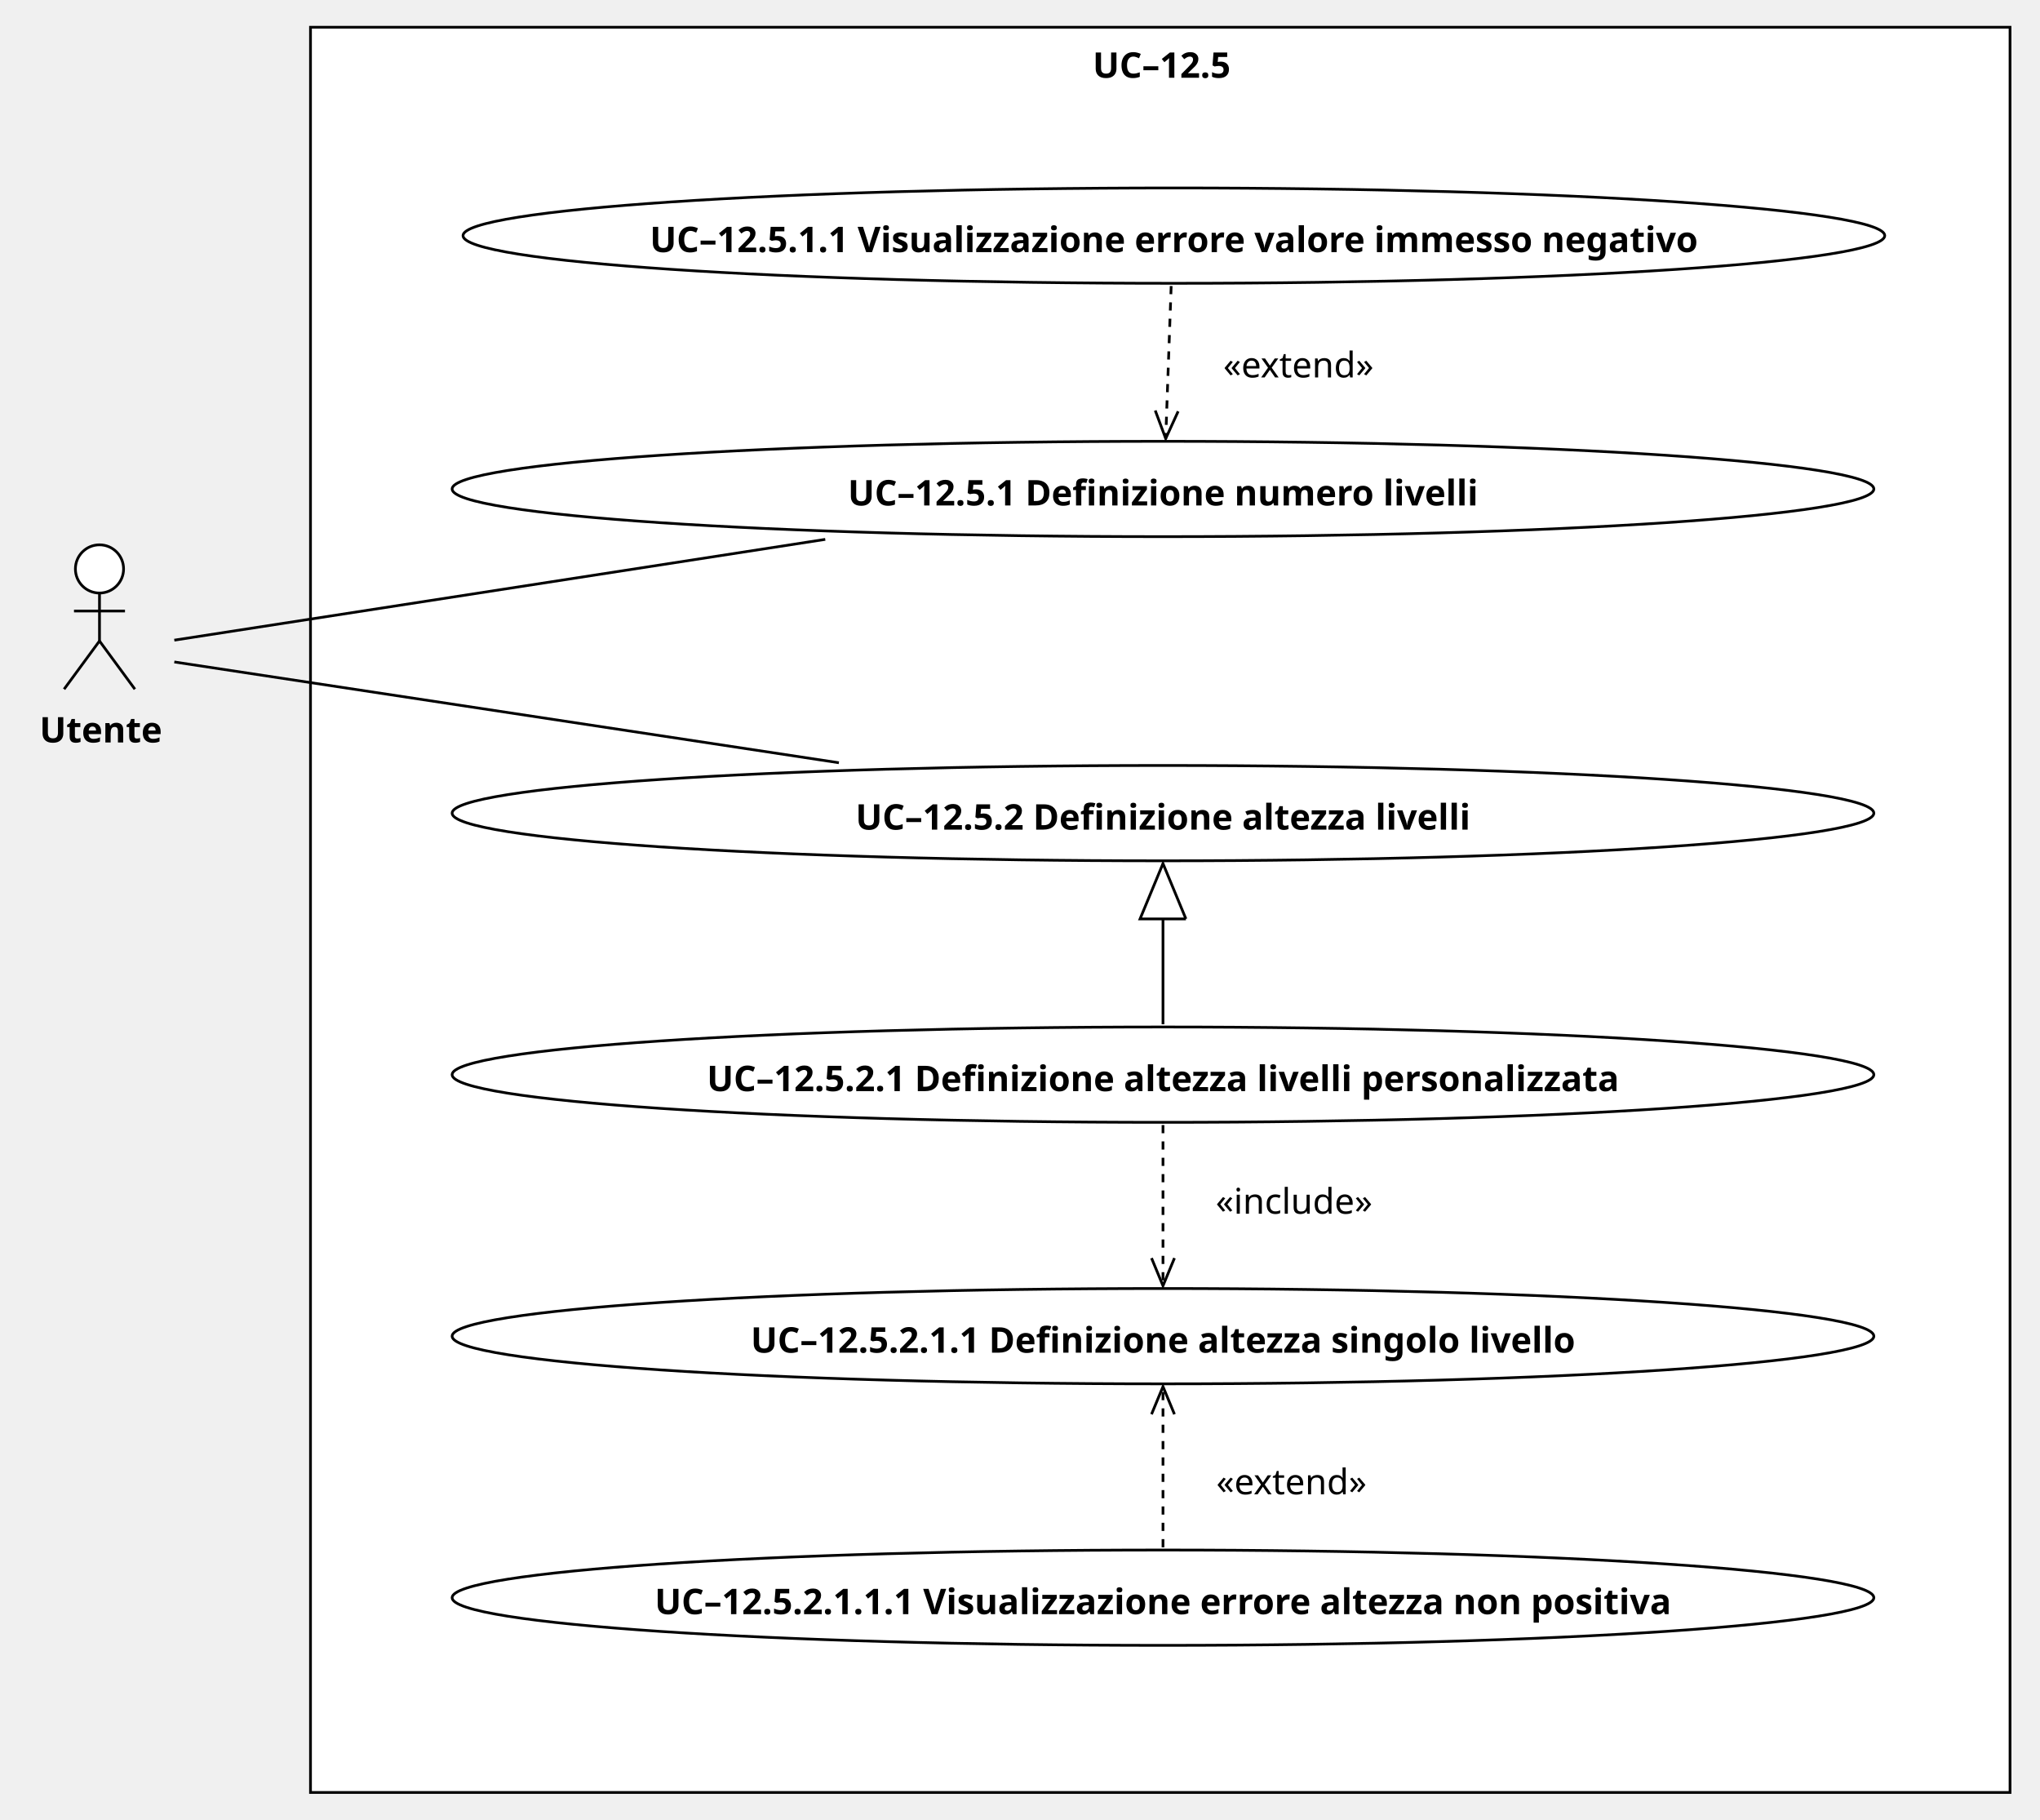
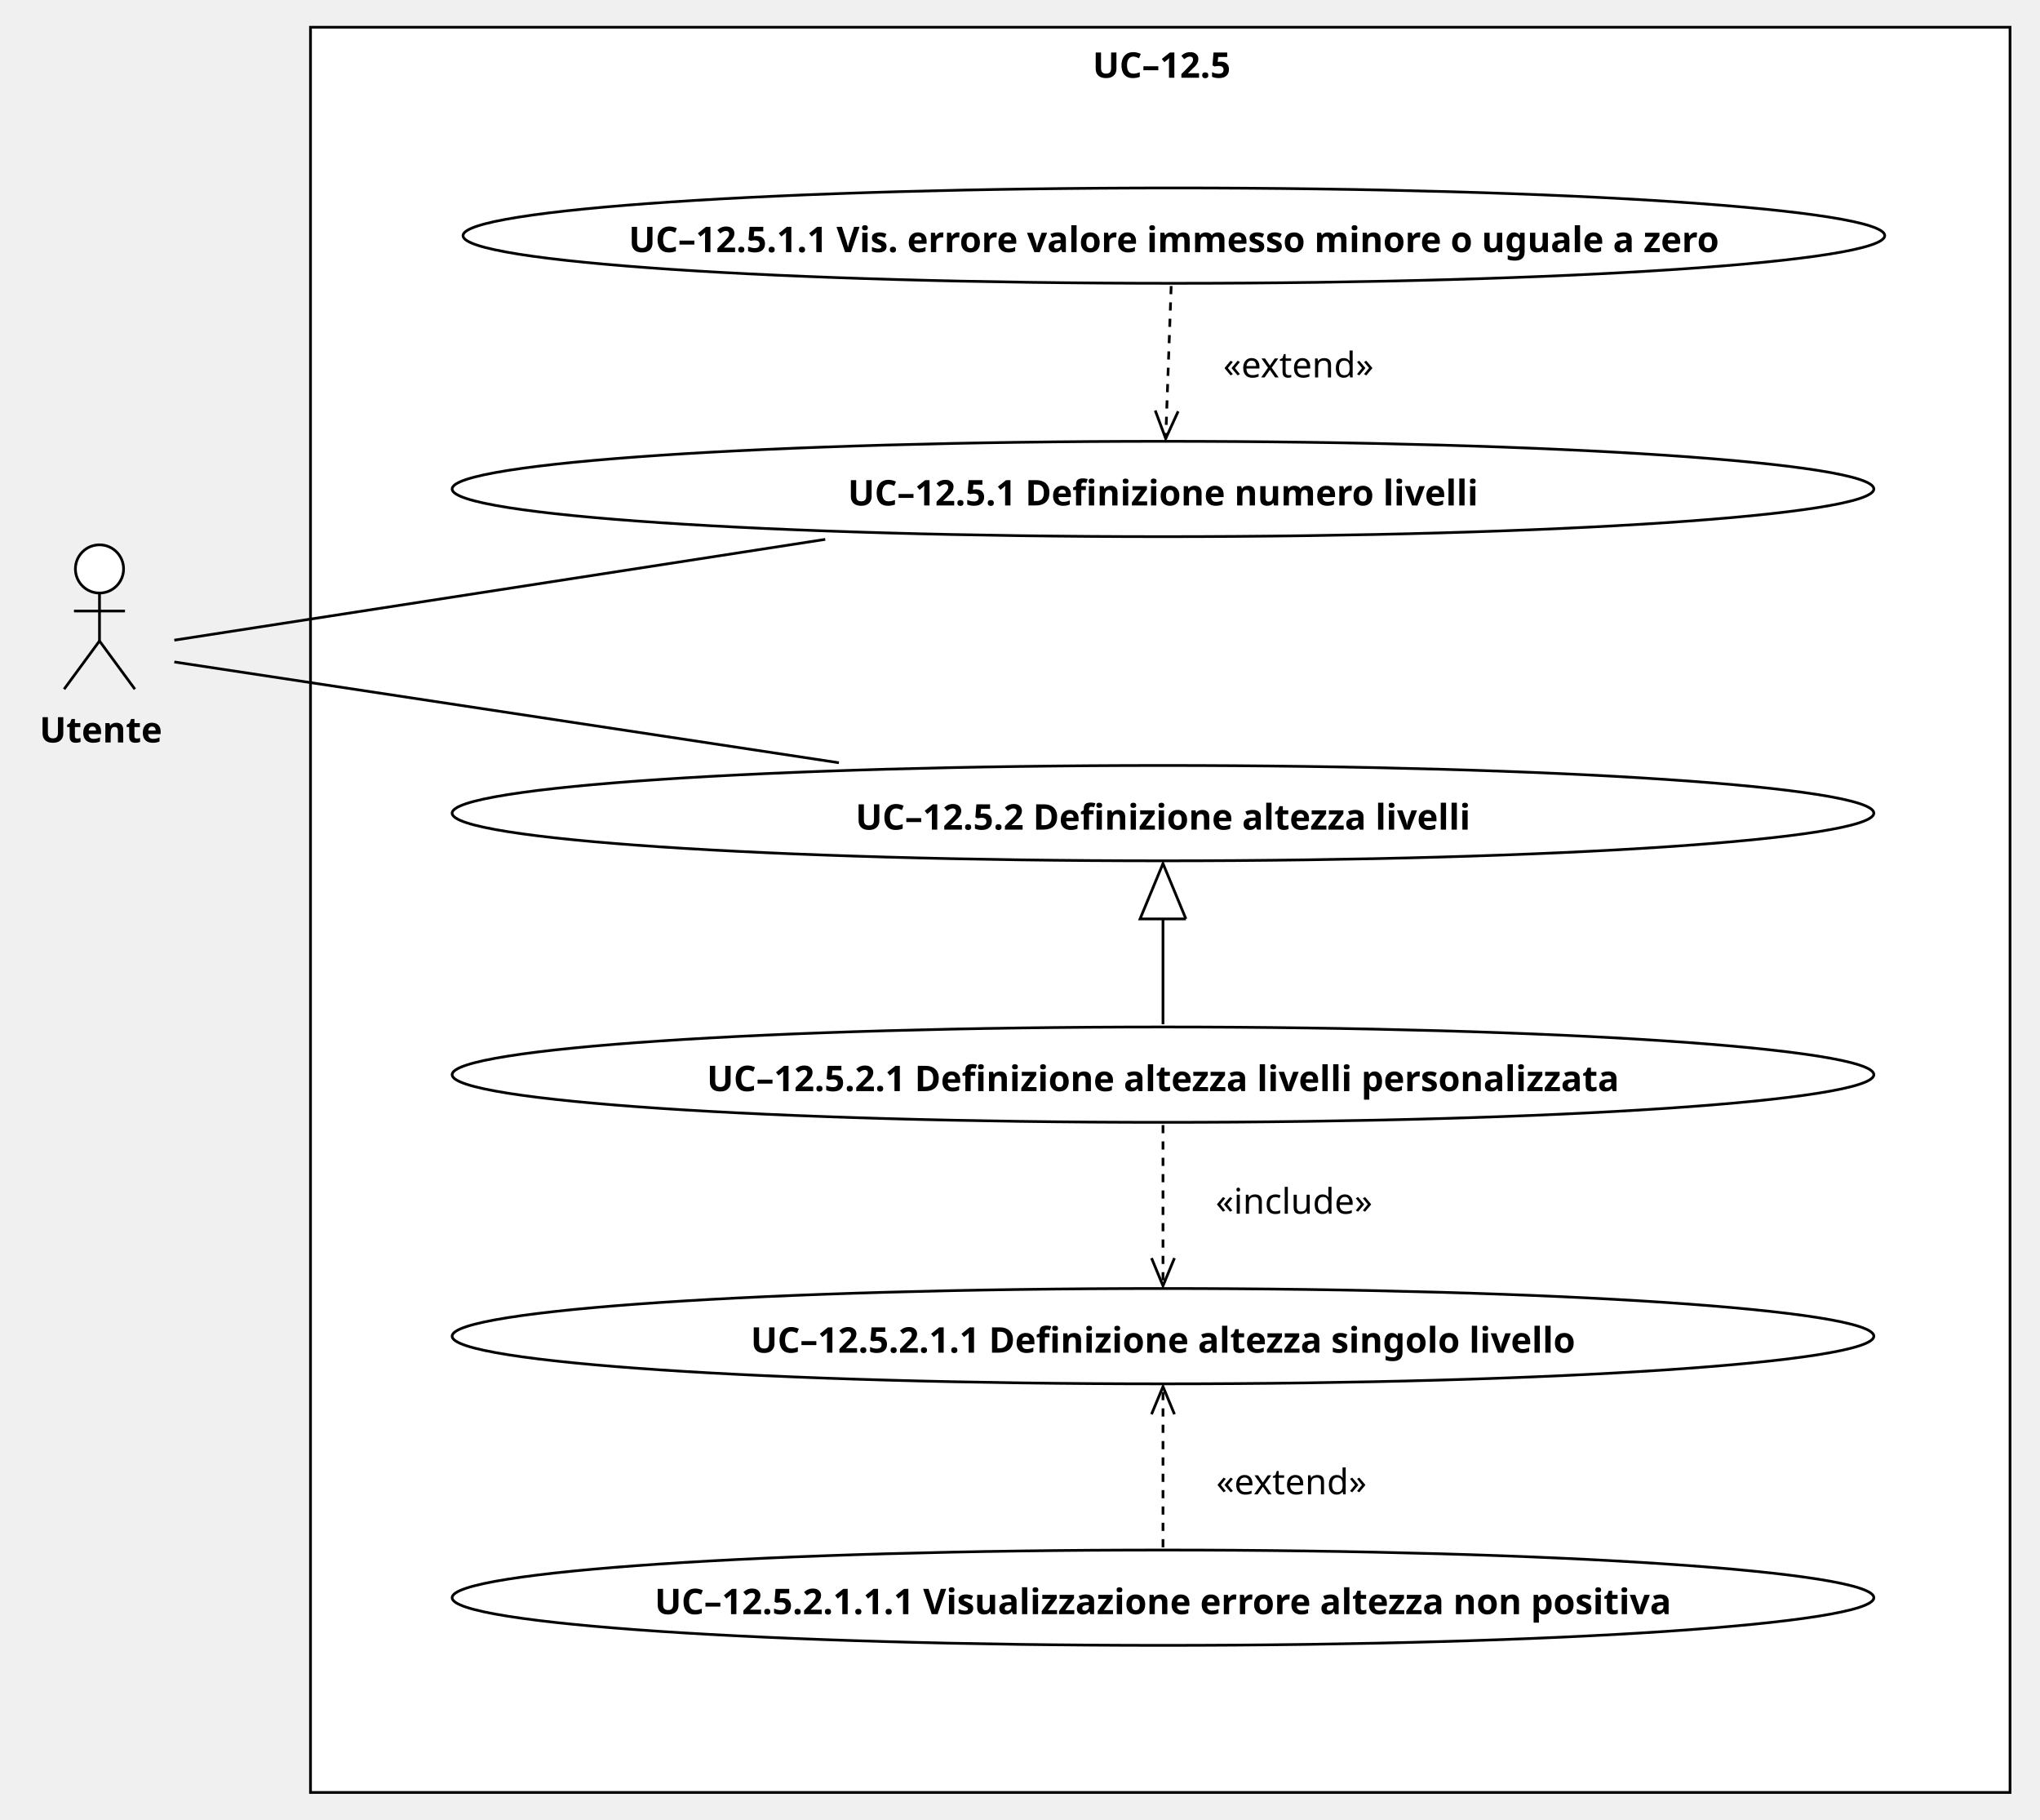
<svg xmlns="http://www.w3.org/2000/svg" version="1.1" width="749" height="668">
  <defs />
  <g>
    <g>
      <rect fill="#ffffff" stroke="none" x="192" y="72" width="624" height="648" transform="matrix(1 0 0 1 -78 -62)" />
    </g>
    <g>
      <path fill="none" stroke="#000000" paint-order="fill stroke markers" d=" M 114 10 L 738 10 L 738 658 L 114 658 L 114 10 Z Z" stroke-miterlimit="10" stroke-dasharray="" />
    </g>
    <g>
      <g>
        <path fill="none" stroke="none" />
        <text fill="#000000" stroke="none" font-family="currentFont" font-size="13px" font-style="normal" font-weight="bold" text-decoration="undefined" x="504.5" y="85.5" text-anchor="middle" dominant-baseline="central" transform="matrix(1 0 0 1 -78 -62)">UC–12.5</text>
      </g>
    </g>
    <g>
      <path fill="#ffffff" stroke="none" paint-order="stroke fill markers" d=" M 166 179.5 C 166 169.835 282.854 162 427 162 C 571.146 162 688 169.835 688 179.5 C 688 189.165 571.146 197 427 197 C 282.854 197 166 189.165 166 179.5 Z" />
    </g>
    <g>
      <path fill="none" stroke="#000000" paint-order="fill stroke markers" d=" M 166 179.5 C 166 169.835 282.854 162 427 162 C 571.146 162 688 169.835 688 179.5 C 688 189.165 571.146 197 427 197 C 282.854 197 166 189.165 166 179.5 Z" stroke-miterlimit="10" stroke-dasharray="" />
    </g>
    <g>
      <g>
        <path fill="none" stroke="none" />
        <text fill="#000000" stroke="none" font-family="currentFont" font-size="13px" font-style="normal" font-weight="bold" text-decoration="undefined" x="505" y="242.5" text-anchor="middle" dominant-baseline="central" transform="matrix(1 0 0 1 -78 -62)">UC–12.5.1 Definizione numero livelli</text>
      </g>
    </g>
    <g>
      <path fill="#ffffff" stroke="none" paint-order="stroke fill markers" d=" M 166 298.5 C 166 288.835 282.854 281 427 281 C 571.146 281 688 288.835 688 298.5 C 688 308.165 571.146 316 427 316 C 282.854 316 166 308.165 166 298.5 Z" />
    </g>
    <g>
      <path fill="none" stroke="#000000" paint-order="fill stroke markers" d=" M 166 298.5 C 166 288.835 282.854 281 427 281 C 571.146 281 688 288.835 688 298.5 C 688 308.165 571.146 316 427 316 C 282.854 316 166 308.165 166 298.5 Z" stroke-miterlimit="10" stroke-dasharray="" />
    </g>
    <g>
      <g>
        <path fill="none" stroke="none" />
        <text fill="#000000" stroke="none" font-family="currentFont" font-size="13px" font-style="normal" font-weight="bold" text-decoration="undefined" x="505" y="361.5" text-anchor="middle" dominant-baseline="central" transform="matrix(1 0 0 1 -78 -62)">UC–12.5.2 Definizione altezza livelli</text>
      </g>
    </g>
    <g>
      <path fill="#ffffff" stroke="none" paint-order="stroke fill markers" d=" M 166 394.5 C 166 384.835 282.854 377 427 377 C 571.146 377 688 384.835 688 394.5 C 688 404.165 571.146 412 427 412 C 282.854 412 166 404.165 166 394.5 Z" />
    </g>
    <g>
      <path fill="none" stroke="#000000" paint-order="fill stroke markers" d=" M 166 394.5 C 166 384.835 282.854 377 427 377 C 571.146 377 688 384.835 688 394.5 C 688 404.165 571.146 412 427 412 C 282.854 412 166 404.165 166 394.5 Z" stroke-miterlimit="10" stroke-dasharray="" />
    </g>
    <g>
      <g>
        <path fill="none" stroke="none" />
        <text fill="#000000" stroke="none" font-family="currentFont" font-size="13px" font-style="normal" font-weight="bold" text-decoration="undefined" x="505" y="457.5" text-anchor="middle" dominant-baseline="central" transform="matrix(1 0 0 1 -78 -62)">UC–12.5.2.1 Definizione altezza livelli personalizzata</text>
      </g>
    </g>
    <g>
      <path fill="#ffffff" stroke="none" paint-order="stroke fill markers" d=" M 166 490.5 C 166 480.835 282.854 473 427 473 C 571.146 473 688 480.835 688 490.5 C 688 500.165 571.146 508 427 508 C 282.854 508 166 500.165 166 490.5 Z" />
    </g>
    <g>
      <path fill="none" stroke="#000000" paint-order="fill stroke markers" d=" M 166 490.5 C 166 480.835 282.854 473 427 473 C 571.146 473 688 480.835 688 490.5 C 688 500.165 571.146 508 427 508 C 282.854 508 166 500.165 166 490.5 Z" stroke-miterlimit="10" stroke-dasharray="" />
    </g>
    <g>
      <g>
        <path fill="none" stroke="none" />
        <text fill="#000000" stroke="none" font-family="currentFont" font-size="13px" font-style="normal" font-weight="bold" text-decoration="undefined" x="505" y="553.5" text-anchor="middle" dominant-baseline="central" transform="matrix(1 0 0 1 -78 -62)">UC–12.5.2.1.1 Definizione altezza singolo livello</text>
      </g>
    </g>
    <g>
      <path fill="#ffffff" stroke="none" paint-order="stroke fill markers" d=" M 166 586.5 C 166 576.835 282.854 569 427 569 C 571.146 569 688 576.835 688 586.5 C 688 596.165 571.146 604 427 604 C 282.854 604 166 596.165 166 586.5 Z" />
    </g>
    <g>
      <path fill="none" stroke="#000000" paint-order="fill stroke markers" d=" M 166 586.5 C 166 576.835 282.854 569 427 569 C 571.146 569 688 576.835 688 586.5 C 688 596.165 571.146 604 427 604 C 282.854 604 166 596.165 166 586.5 Z" stroke-miterlimit="10" stroke-dasharray="" />
    </g>
    <g>
      <g>
        <path fill="none" stroke="none" />
        <text fill="#000000" stroke="none" font-family="currentFont" font-size="13px" font-style="normal" font-weight="bold" text-decoration="undefined" x="505" y="649.5" text-anchor="middle" dominant-baseline="central" transform="matrix(1 0 0 1 -78 -62)">UC–12.5.2.1.1.1 Visualizzazione errore altezza non positiva</text>
      </g>
    </g>
    <g>
      <path fill="#ffffff" stroke="none" paint-order="stroke fill markers" d=" M 27.689 208.85 C 27.689 203.962 31.647 200 36.529 200 C 41.411 200 45.369 203.962 45.369 208.85 C 45.369 213.738 41.411 217.7 36.529 217.7 C 31.647 217.7 27.689 213.738 27.689 208.85 Z" />
    </g>
    <g>
      <path fill="none" stroke="#000000" paint-order="fill stroke markers" d=" M 27.689 208.85 C 27.689 203.962 31.647 200 36.529 200 C 41.411 200 45.369 203.962 45.369 208.85 C 45.369 213.738 41.411 217.7 36.529 217.7 C 31.647 217.7 27.689 213.738 27.689 208.85 Z" stroke-miterlimit="10" stroke-dasharray="" />
    </g>
    <g>
      <path fill="none" stroke="#000000" paint-order="fill stroke markers" d=" M 36.529 217.7 L 36.529 235.3" stroke-miterlimit="10" stroke-dasharray="" />
    </g>
    <g>
      <path fill="none" stroke="#000000" paint-order="fill stroke markers" d=" M 27.169 224.3 L 45.889 224.3" stroke-miterlimit="10" stroke-dasharray="" />
    </g>
    <g>
      <path fill="none" stroke="#000000" paint-order="fill stroke markers" d=" M 36.529 235.3 L 23.529 253" stroke-miterlimit="10" stroke-dasharray="" />
    </g>
    <g>
      <path fill="none" stroke="#000000" paint-order="fill stroke markers" d=" M 36.529 235.3 L 49.529 253" stroke-miterlimit="10" stroke-dasharray="" />
    </g>
    <g>
      <g>
        <path fill="none" stroke="none" />
        <text fill="#000000" stroke="none" font-family="currentFont" font-size="13px" font-style="normal" font-weight="bold" text-decoration="undefined" x="115.029" y="329.5" text-anchor="middle" dominant-baseline="central" transform="matrix(1 0 0 1 -78 -62)">Utente</text>
      </g>
    </g>
    <g>
      <path fill="none" stroke="#000000" paint-order="fill stroke markers" d=" M 303 198 L 64 235" stroke-miterlimit="10" stroke-dasharray="" />
    </g>
    <g>
      <path fill="none" stroke="#000000" paint-order="fill stroke markers" d=" M 64 243 L 308 280" stroke-miterlimit="10" stroke-dasharray="" />
    </g>
    <g>
      <path fill="none" stroke="#000000" paint-order="fill stroke markers" d=" M 427 376 L 427 317" stroke-miterlimit="10" stroke-dasharray="" />
    </g>
    <g>
      <path fill="#FFFFFF" stroke="none" paint-order="stroke fill markers" d=" M 435.419 337.325 L 427 317 L 418.581 337.325" />
    </g>
    <g>
      <path fill="none" stroke="#000000" paint-order="fill stroke markers" d=" M 435.419 337.325 L 427 317 L 418.581 337.325 L 435.419 337.325" stroke-miterlimit="10" stroke-dasharray="" />
    </g>
    <g>
      <path fill="none" stroke="#000000" paint-order="fill stroke markers" d=" M 427 413 L 427 472" stroke-miterlimit="10" stroke-dasharray="3" />
    </g>
    <g>
      <path fill="none" stroke="#000000" paint-order="fill stroke markers" d=" M 422.79 461.837 L 427 472 L 431.21 461.837" stroke-miterlimit="10" stroke-dasharray="" />
    </g>
    <g>
      <rect fill="#ffffff" stroke="none" x="524" y="496" width="58.26" height="13" transform="matrix(1 0 0 1 -78 -62)" />
    </g>
    <g>
      <g>
        <path fill="none" stroke="none" />
        <text fill="#000000" stroke="none" font-family="currentFont" font-size="13px" font-style="normal" font-weight="normal" text-decoration="undefined" x="553.13" y="502.5" text-anchor="middle" dominant-baseline="central" transform="matrix(1 0 0 1 -78 -62)">«include»</text>
      </g>
    </g>
    <g>
      <path fill="none" stroke="#000000" paint-order="fill stroke markers" d=" M 427 568 L 427 509" stroke-miterlimit="10" stroke-dasharray="3" />
    </g>
    <g>
      <path fill="none" stroke="#000000" paint-order="fill stroke markers" d=" M 431.21 519.163 L 427 509 L 422.79 519.163" stroke-miterlimit="10" stroke-dasharray="" />
    </g>
    <g>
      <rect fill="#ffffff" stroke="none" x="524" y="599" width="56.34" height="13" transform="matrix(1 0 0 1 -78 -62)" />
    </g>
    <g>
      <g>
        <path fill="none" stroke="none" />
        <text fill="#000000" stroke="none" font-family="currentFont" font-size="13px" font-style="normal" font-weight="normal" text-decoration="undefined" x="552.17" y="605.5" text-anchor="middle" dominant-baseline="central" transform="matrix(1 0 0 1 -78 -62)">«extend»</text>
      </g>
    </g>
    <g>
      <path fill="#ffffff" stroke="none" paint-order="stroke fill markers" d=" M 170 86.5 C 170 76.835 286.854 69 431 69 C 575.146 69 692 76.835 692 86.5 C 692 96.165 575.146 104 431 104 C 286.854 104 170 96.165 170 86.5 Z" />
    </g>
    <g>
      <path fill="none" stroke="#000000" paint-order="fill stroke markers" d=" M 170 86.5 C 170 76.835 286.854 69 431 69 C 575.146 69 692 76.835 692 86.5 C 692 96.165 575.146 104 431 104 C 286.854 104 170 96.165 170 86.5 Z" stroke-miterlimit="10" stroke-dasharray="" />
    </g>
    <g>
      <g>
        <path fill="none" stroke="none" />
-         <text fill="#000000" stroke="none" font-family="currentFont" font-size="13px" font-style="normal" font-weight="bold" text-decoration="undefined" x="509" y="149.5" text-anchor="middle" dominant-baseline="central" transform="matrix(1 0 0 1 -78 -62)">UC–12.5.1.1 Visualizzazione errore valore immesso negativo</text>
+         <text fill="#000000" stroke="none" font-family="currentFont" font-size="13px" font-style="normal" font-weight="bold" text-decoration="undefined" x="509" y="149.5" text-anchor="middle" dominant-baseline="central" transform="matrix(1 0 0 1 -78 -62)">UC–12.5.1.1 Vis. errore valore immesso minore o uguale a zero</text>
      </g>
    </g>
    <g>
      <path fill="none" stroke="#000000" paint-order="fill stroke markers" d=" M 430 105 L 428 161" stroke-miterlimit="10" stroke-dasharray="3" />
    </g>
    <g>
      <path fill="none" stroke="#000000" paint-order="fill stroke markers" d=" M 424.156 150.694 L 428 161 L 432.57 150.994" stroke-miterlimit="10" stroke-dasharray="" />
    </g>
    <g>
      <rect fill="#ffffff" stroke="none" x="528" y="189" width="53.492" height="13" transform="matrix(1 0 0 1 -78 -62)" />
    </g>
    <g>
      <g>
        <path fill="none" stroke="none" />
        <text fill="#000000" stroke="none" font-family="currentFont" font-size="13px" font-style="normal" font-weight="normal" text-decoration="undefined" x="554.746" y="195.5" text-anchor="middle" dominant-baseline="central" transform="matrix(1 0 0 1 -78 -62)">«extend»</text>
      </g>
    </g>
  </g>
</svg>
